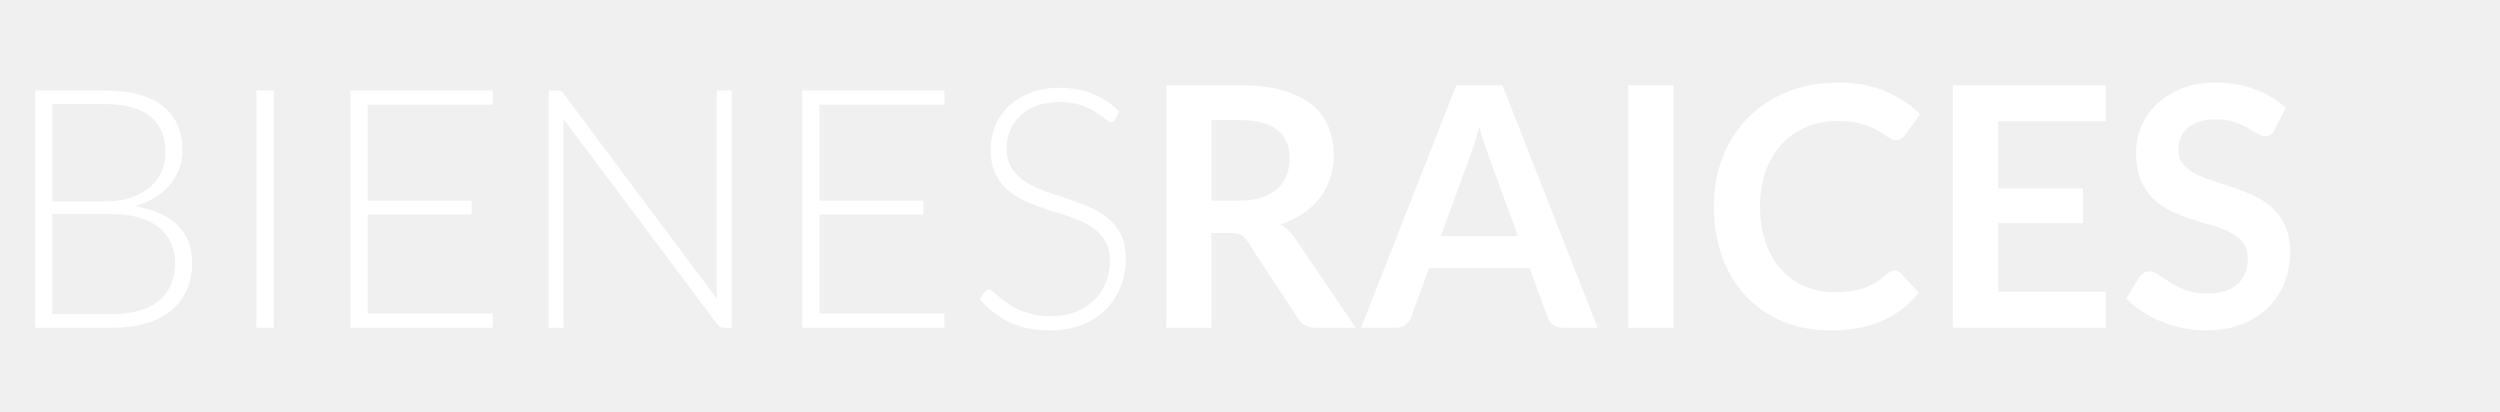
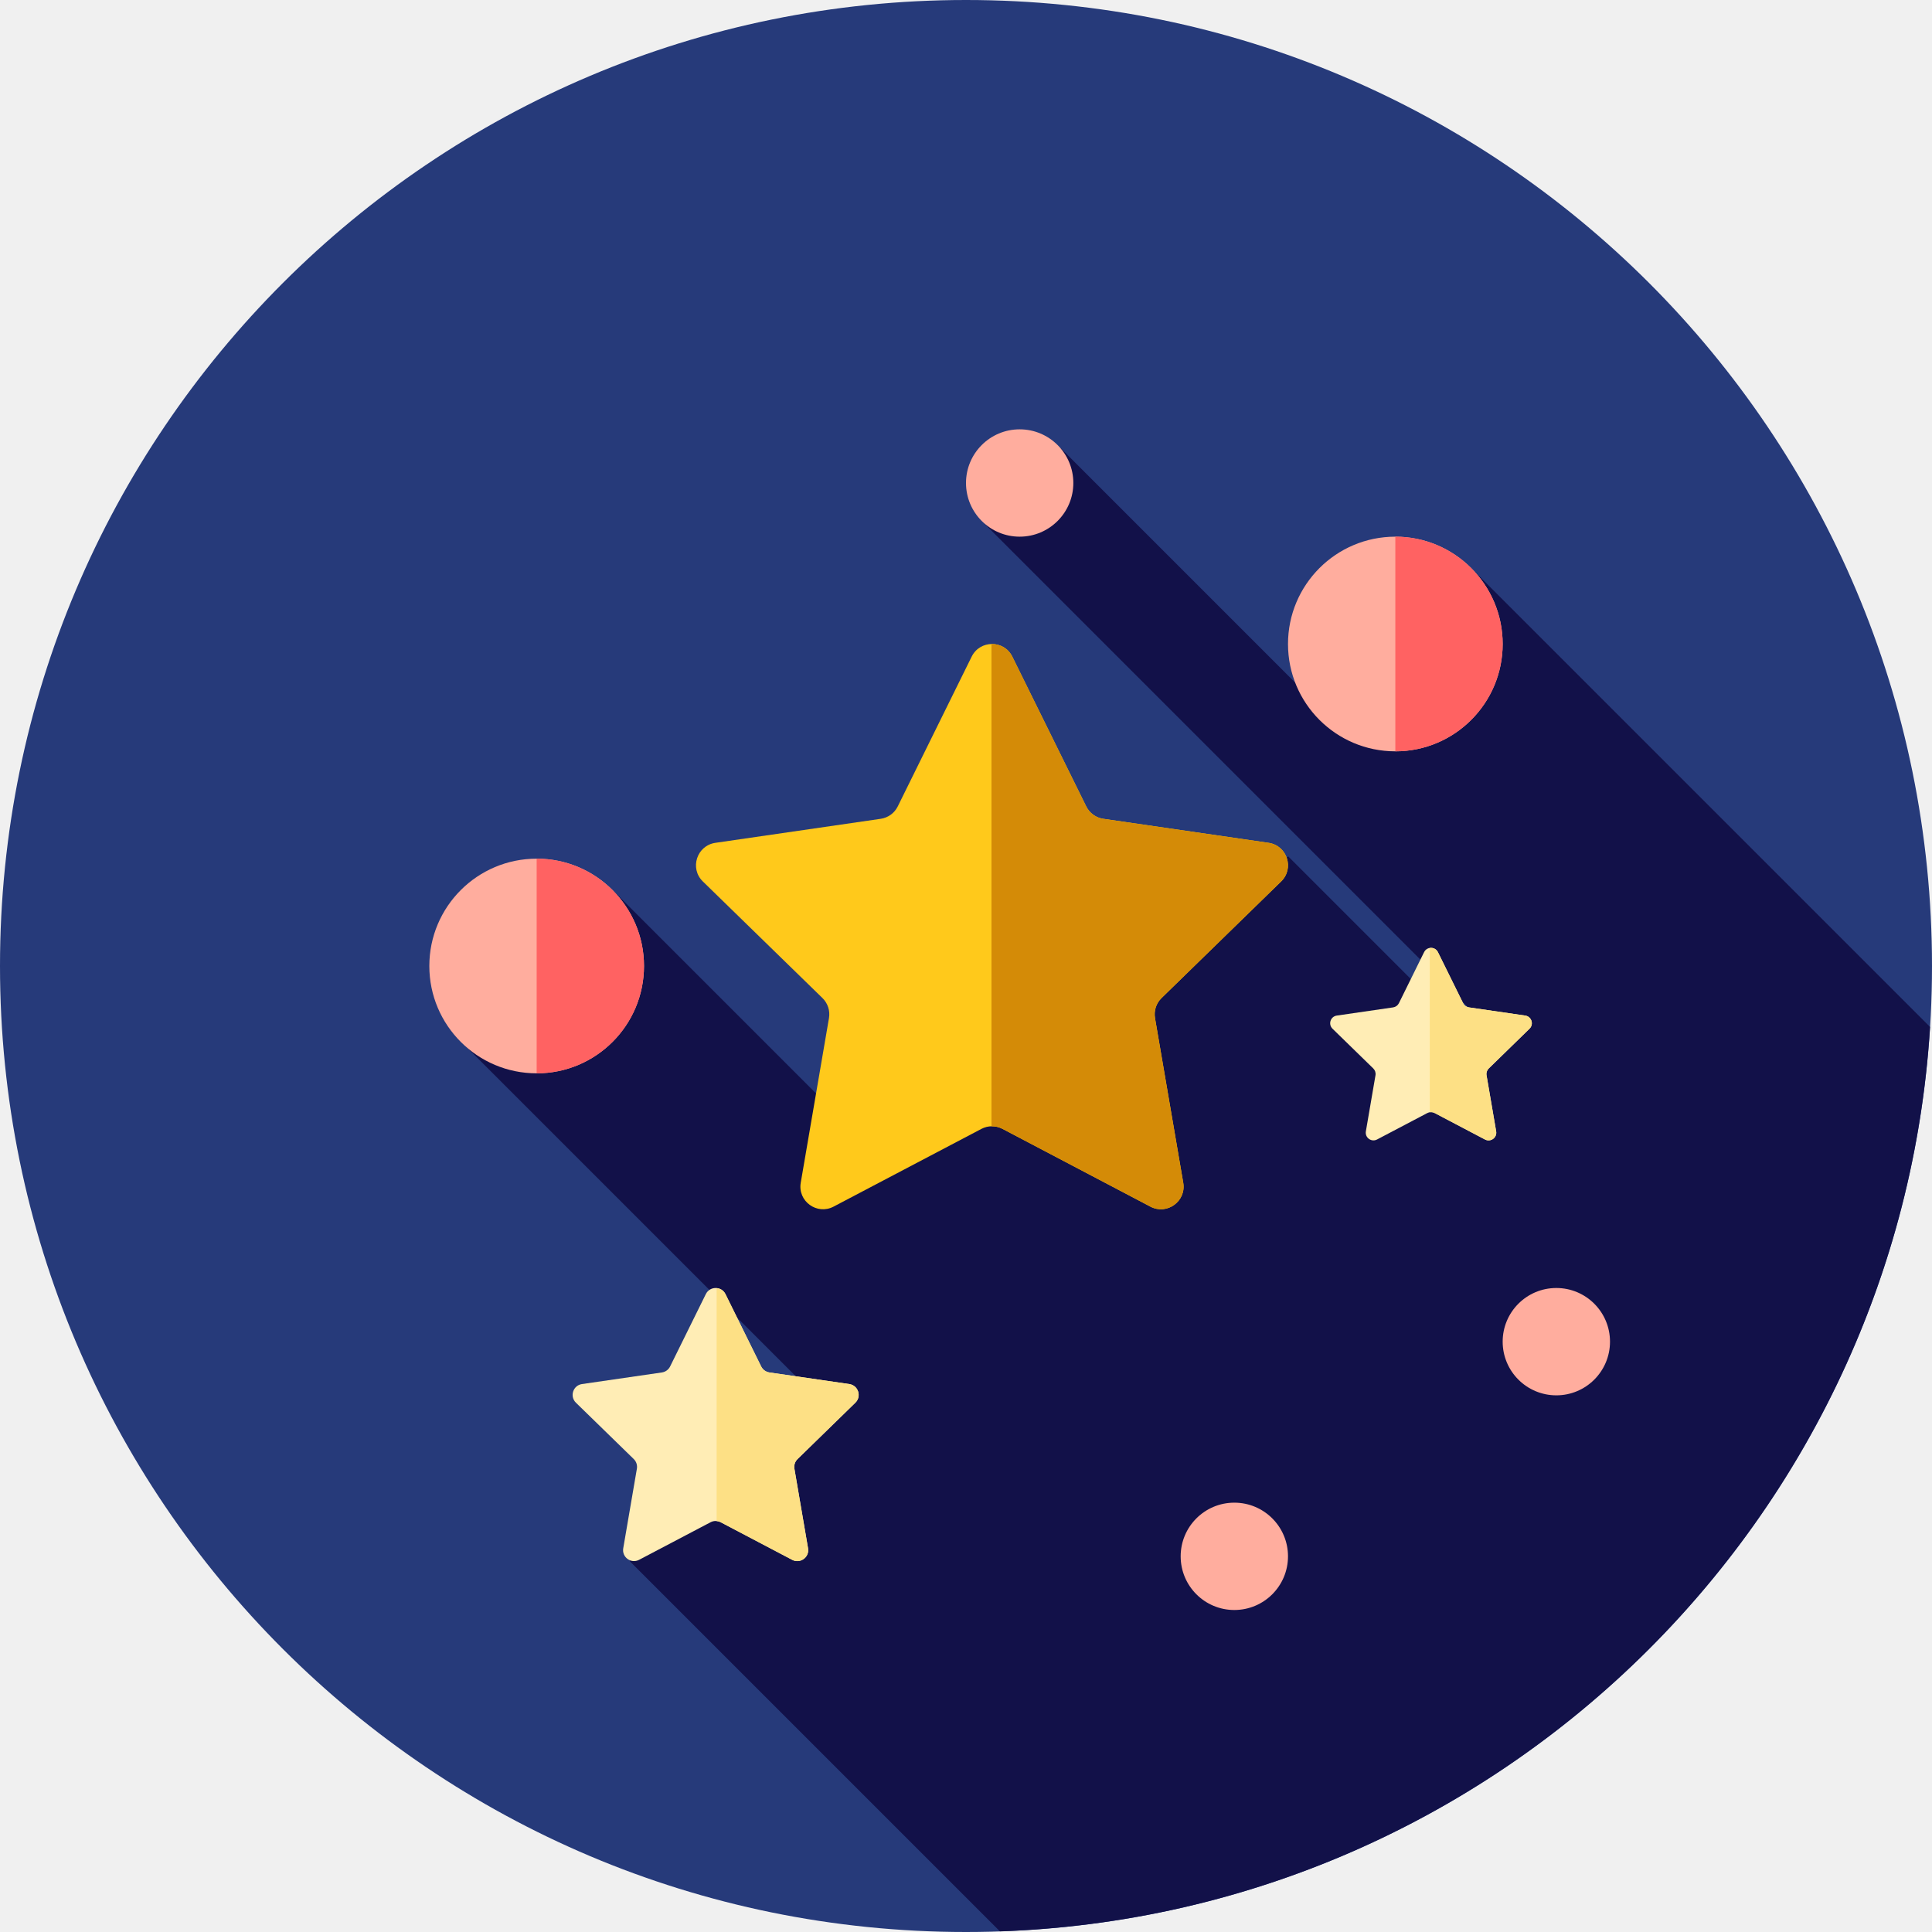
- <svg xmlns="http://www.w3.org/2000/svg" version="1.1" id="Capa_1" x="0px" y="0px" width="328px" height="54px" viewBox="0 0 328 54" enable-background="new 0 0 328 54" xml:space="preserve">
-   <g enable-background="new    ">
-     <path fill="#FFFFFF" d="M4.62,43V11.87h8.954c1.774,0,3.311,0.176,4.609,0.528c1.298,0.352,2.372,0.868,3.223,1.551   c0.851,0.682,1.485,1.515,1.903,2.497s0.627,2.098,0.627,3.344c0,0.821-0.143,1.613-0.429,2.376   c-0.286,0.763-0.7,1.467-1.243,2.112c-0.543,0.646-1.207,1.206-1.991,1.683s-1.683,0.84-2.695,1.089   c2.449,0.367,4.334,1.181,5.654,2.442s1.98,2.926,1.98,4.994c0,1.319-0.235,2.508-0.704,3.563   c-0.469,1.057-1.151,1.951-2.046,2.685s-1.995,1.294-3.3,1.683C17.856,42.806,16.375,43,14.718,43H4.62z M6.864,26.434h6.754   c1.437,0,2.665-0.183,3.685-0.55c1.019-0.366,1.855-0.851,2.508-1.452c0.652-0.601,1.133-1.283,1.441-2.046   c0.308-0.762,0.462-1.547,0.462-2.354c0-2.098-0.664-3.686-1.991-4.764c-1.328-1.077-3.377-1.616-6.149-1.616h-6.71V26.434z    M6.864,28.084v13.112h7.81c2.743,0,4.811-0.591,6.204-1.771c1.393-1.181,2.09-2.841,2.09-4.982c0-0.982-0.187-1.866-0.561-2.651   c-0.374-0.784-0.913-1.452-1.617-2.002s-1.57-0.972-2.596-1.265c-1.027-0.294-2.193-0.44-3.498-0.44H6.864z" />
-     <path fill="#FFFFFF" d="M35.904,43h-2.266V11.87h2.266V43z" />
-     <path fill="#FFFFFF" d="M64.635,11.87v1.87h-16.39v12.584h13.64v1.826h-13.64V41.13h16.39V43H45.979V11.87H64.635z" />
-     <path fill="#FFFFFF" d="M73.567,11.947c0.117,0.052,0.242,0.165,0.374,0.341L94.093,39.26c-0.044-0.439-0.066-0.865-0.066-1.275   V11.87h1.98V43h-1.078c-0.337,0-0.609-0.146-0.814-0.44l-20.24-27.016c0.044,0.44,0.066,0.858,0.066,1.254V43h-1.958V11.87h1.1   C73.288,11.87,73.449,11.896,73.567,11.947z" />
-     <path fill="#FFFFFF" d="M123.903,11.87v1.87h-16.39v12.584h13.64v1.826h-13.64V41.13h16.39V43h-18.656V11.87H123.903z" />
-     <path fill="#FFFFFF" d="M146.32,15.654c-0.132,0.249-0.323,0.374-0.572,0.374c-0.191,0-0.438-0.136-0.74-0.407   s-0.71-0.572-1.225-0.902c-0.515-0.33-1.159-0.634-1.931-0.913c-0.772-0.278-1.725-0.418-2.858-0.418   c-1.133,0-2.13,0.162-2.991,0.484c-0.86,0.322-1.582,0.763-2.163,1.32c-0.581,0.558-1.022,1.202-1.324,1.936   s-0.452,1.504-0.452,2.311c0,1.056,0.224,1.929,0.671,2.617c0.448,0.689,1.04,1.276,1.774,1.761c0.734,0.483,1.568,0.891,2.5,1.221   s1.891,0.656,2.875,0.979c0.984,0.323,1.942,0.679,2.875,1.067s1.766,0.877,2.5,1.463c0.734,0.587,1.325,1.31,1.773,2.167   c0.448,0.858,0.672,1.925,0.672,3.201c0,1.306-0.224,2.534-0.671,3.685c-0.447,1.152-1.096,2.153-1.947,3.003   c-0.851,0.852-1.892,1.522-3.124,2.014s-2.64,0.736-4.224,0.736c-2.053,0-3.821-0.362-5.302-1.089   c-1.481-0.726-2.78-1.719-3.894-2.98l0.616-0.968c0.176-0.221,0.381-0.33,0.616-0.33c0.132,0,0.301,0.088,0.507,0.264   s0.455,0.393,0.749,0.649c0.293,0.256,0.646,0.535,1.057,0.836s0.889,0.579,1.432,0.836c0.543,0.257,1.167,0.473,1.873,0.648   s1.505,0.265,2.401,0.265c1.234,0,2.335-0.188,3.305-0.562s1.788-0.884,2.457-1.529c0.668-0.645,1.178-1.411,1.531-2.299   c0.352-0.887,0.528-1.837,0.528-2.849c0-1.101-0.224-2.006-0.672-2.717c-0.448-0.712-1.04-1.306-1.774-1.782   c-0.734-0.477-1.568-0.876-2.5-1.199c-0.932-0.322-1.891-0.638-2.875-0.946c-0.984-0.308-1.942-0.652-2.875-1.033   c-0.933-0.382-1.766-0.869-2.5-1.464c-0.735-0.594-1.326-1.334-1.774-2.222c-0.448-0.887-0.671-1.998-0.671-3.333   c0-1.041,0.198-2.046,0.594-3.014c0.397-0.968,0.977-1.822,1.741-2.563c0.764-0.74,1.708-1.334,2.831-1.781   s2.405-0.672,3.844-0.672c1.616,0,3.066,0.257,4.351,0.771s2.456,1.298,3.512,2.354L146.32,15.654z" />
-   </g>
-   <g enable-background="new    ">
-     <path fill="#FFFFFF" d="M158.948,30.57V43h-5.918V11.188h9.702c2.17,0,4.03,0.224,5.577,0.671c1.548,0.447,2.816,1.074,3.807,1.881   s1.716,1.771,2.178,2.893s0.693,2.358,0.693,3.707c0,1.071-0.158,2.083-0.473,3.036c-0.316,0.953-0.771,1.818-1.365,2.596   c-0.594,0.778-1.326,1.46-2.199,2.046c-0.873,0.587-1.867,1.057-2.98,1.408c0.748,0.426,1.393,1.034,1.936,1.826L177.868,43h-5.324   c-0.513,0-0.95-0.103-1.309-0.308c-0.36-0.206-0.664-0.499-0.913-0.881l-6.688-10.186c-0.25-0.381-0.525-0.652-0.825-0.814   c-0.301-0.161-0.745-0.241-1.331-0.241H158.948z M158.948,26.324h3.696c1.115,0,2.086-0.14,2.915-0.418   c0.829-0.278,1.511-0.664,2.047-1.155c0.535-0.491,0.935-1.074,1.199-1.749c0.264-0.675,0.396-1.415,0.396-2.222   c0-1.613-0.532-2.853-1.595-3.719c-1.064-0.864-2.688-1.298-4.874-1.298h-3.784V26.324z" />
-     <path fill="#FFFFFF" d="M209.613,43h-4.575c-0.514,0-0.935-0.128-1.265-0.385s-0.568-0.575-0.715-0.957l-2.377-6.49h-13.178   l-2.376,6.49c-0.118,0.337-0.349,0.646-0.692,0.924C184.09,42.86,183.668,43,183.17,43h-4.598l12.496-31.812h6.05L209.613,43z    M189.021,30.988h10.143l-3.872-10.582c-0.177-0.47-0.37-1.023-0.583-1.661s-0.422-1.331-0.627-2.079   c-0.205,0.748-0.407,1.444-0.605,2.09c-0.197,0.646-0.393,1.21-0.582,1.694L189.021,30.988z" />
-     <path fill="#FFFFFF" d="M219.558,43h-5.94V11.188h5.94V43z" />
-     <path fill="#FFFFFF" d="M248.576,35.498c0.322,0,0.601,0.125,0.836,0.374l2.332,2.53c-1.291,1.599-2.879,2.823-4.764,3.674   s-4.146,1.275-6.787,1.275c-2.361,0-4.484-0.402-6.369-1.21c-1.885-0.806-3.494-1.928-4.828-3.365   c-1.336-1.438-2.358-3.153-3.069-5.148c-0.712-1.994-1.067-4.173-1.067-6.534c0-2.391,0.396-4.579,1.188-6.566   c0.793-1.987,1.907-3.7,3.345-5.138c1.437-1.437,3.157-2.555,5.159-3.354s4.213-1.199,6.633-1.199c2.361,0,4.426,0.378,6.193,1.133   c1.768,0.756,3.281,1.757,4.543,3.003l-1.98,2.75c-0.117,0.177-0.268,0.33-0.451,0.462c-0.184,0.133-0.436,0.198-0.759,0.198   c-0.337,0-0.683-0.132-1.034-0.396c-0.352-0.265-0.799-0.551-1.342-0.858s-1.229-0.594-2.057-0.858   c-0.829-0.264-1.881-0.396-3.157-0.396c-1.496,0-2.871,0.261-4.125,0.781s-2.332,1.265-3.233,2.232   c-0.902,0.969-1.606,2.146-2.113,3.531c-0.506,1.386-0.758,2.944-0.758,4.675c0,1.79,0.252,3.381,0.758,4.774   c0.507,1.394,1.191,2.566,2.058,3.52c0.865,0.954,1.884,1.684,3.058,2.189s2.436,0.759,3.784,0.759   c0.807,0,1.536-0.044,2.189-0.132c0.652-0.088,1.254-0.228,1.804-0.418c0.551-0.19,1.07-0.437,1.562-0.737   c0.49-0.3,0.979-0.671,1.463-1.11c0.146-0.133,0.301-0.238,0.461-0.319C248.209,35.538,248.385,35.498,248.576,35.498z" />
-     <path fill="#FFFFFF" d="M276.273,11.188v4.708h-14.103v8.821h11.11v4.555h-11.11v8.997h14.103V43h-20.064V11.188H276.273z" />
-     <path fill="#FFFFFF" d="M298.449,16.974c-0.162,0.323-0.35,0.551-0.562,0.683c-0.213,0.132-0.466,0.197-0.759,0.197   c-0.294,0-0.624-0.113-0.99-0.341c-0.367-0.227-0.8-0.479-1.299-0.759c-0.498-0.278-1.081-0.531-1.748-0.759   c-0.668-0.228-1.456-0.341-2.365-0.341c-0.822,0-1.537,0.099-2.145,0.297c-0.609,0.198-1.123,0.473-1.541,0.825   c-0.418,0.352-0.729,0.773-0.935,1.265c-0.206,0.491-0.308,1.03-0.308,1.617c0,0.748,0.209,1.371,0.627,1.87   c0.418,0.498,0.971,0.924,1.66,1.275c0.689,0.353,1.475,0.668,2.354,0.946s1.778,0.576,2.695,0.891   c0.916,0.316,1.815,0.683,2.694,1.101c0.881,0.418,1.665,0.945,2.354,1.584c0.688,0.638,1.243,1.419,1.661,2.343   s0.627,2.046,0.627,3.366c0,1.438-0.246,2.783-0.737,4.037s-1.21,2.347-2.155,3.277c-0.947,0.932-2.102,1.665-3.465,2.2   c-1.365,0.535-2.927,0.803-4.687,0.803c-1.013,0-2.01-0.099-2.992-0.297c-0.983-0.197-1.925-0.479-2.827-0.847   c-0.902-0.366-1.746-0.807-2.529-1.32c-0.785-0.513-1.485-1.085-2.102-1.716l1.716-2.838c0.161-0.205,0.355-0.377,0.583-0.517   s0.48-0.209,0.76-0.209c0.365,0,0.762,0.15,1.188,0.45c0.426,0.301,0.928,0.635,1.507,1.001c0.579,0.367,1.261,0.701,2.046,1.001   c0.785,0.301,1.727,0.451,2.827,0.451c1.687,0,2.992-0.399,3.916-1.198c0.924-0.8,1.386-1.947,1.386-3.443   c0-0.836-0.209-1.519-0.627-2.046c-0.418-0.528-0.972-0.972-1.66-1.331c-0.689-0.359-1.475-0.664-2.354-0.913   s-1.774-0.521-2.685-0.814c-0.909-0.293-1.804-0.645-2.684-1.056c-0.88-0.41-1.664-0.946-2.354-1.606   c-0.689-0.659-1.244-1.484-1.662-2.475s-0.627-2.211-0.627-3.663c0-1.158,0.231-2.288,0.693-3.388   c0.463-1.101,1.137-2.075,2.024-2.926s1.976-1.533,3.267-2.046c1.291-0.514,2.765-0.771,4.422-0.771   c1.877,0,3.608,0.294,5.192,0.88c1.584,0.587,2.933,1.408,4.048,2.464L298.449,16.974z" />
+ <svg xmlns="http://www.w3.org/2000/svg" height="256px" width="256px" version="1.1" id="Layer_1" viewBox="0 0 512.00 512.00" xml:space="preserve" fill="#000000" stroke="#000000" stroke-width="0.005">
+   <g id="SVGRepo_bgCarrier" stroke-width="0" />
+   <g id="SVGRepo_tracerCarrier" stroke-linecap="round" stroke-linejoin="round" stroke="#CCCCCC" stroke-width="54.272" />
+   <g id="SVGRepo_iconCarrier">
+     <g>
+       <g>
+         <circle style="fill:#263A7A;" cx="256" cy="256" r="256" />
+       </g>
+       <path style="fill:#121149;" d="M390.971,151.636l-37.848,39.153l-71.983-71.983l-20.109,20.109l138.037,138.037 c-1.657,0.931-3.337,1.815-5.06,2.62l-52.61-52.61l-109.203,78.748l-69.458-69.458l-39.412,40.913l98.211,98.211l-54.679,38.321 l98.128,98.128c131.843-4.551,238.345-108.784,246.493-239.681L390.971,151.636z" />
+       <g>
+         <circle style="fill:#FFAD9E;" cx="369.778" cy="170.667" r="28.444" />
+       </g>
+       <g>
+         <path style="fill:#FF6262;" d="M369.778,142.222c15.71,0,28.444,12.734,28.444,28.444s-12.734,28.444-28.444,28.444V142.222z" />
+       </g>
+       <g>
+         <circle style="fill:#FFAD9E;" cx="142.222" cy="256" r="28.444" />
+       </g>
+       <g>
+         <path style="fill:#FF6262;" d="M142.222,227.556c15.71,0,28.444,12.734,28.444,28.444s-12.734,28.444-28.444,28.444V227.556z" />
+       </g>
+       <g>
+         <circle style="fill:#FFAD9E;" cx="270.222" cy="128" r="14.222" />
+       </g>
+       <g>
+         <circle style="fill:#FFAD9E;" cx="327.111" cy="412.444" r="14.222" />
+       </g>
+       <g>
+         <path style="fill:#FFC91B;" d="M268.269,174.011l19.592,39.7c0.874,1.77,2.563,2.998,4.518,3.282l43.81,6.366 c4.922,0.715,6.887,6.763,3.325,10.235l-31.701,30.901c-1.414,1.379-2.06,3.365-1.726,5.311l7.483,43.634 c0.841,4.901-4.305,8.64-8.706,6.325l-39.186-20.601c-1.748-0.919-3.836-0.919-5.584,0l-39.184,20.601 c-4.403,2.313-9.547-1.424-8.706-6.325l7.483-43.634c0.334-1.946-0.312-3.932-1.726-5.311l-31.701-30.901 c-3.562-3.472-1.596-9.519,3.325-10.235l43.81-6.366c1.955-0.284,3.644-1.512,4.518-3.282l19.592-39.7 C259.708,169.551,266.068,169.551,268.269,174.011z" />
+       </g>
+       <g>
+         <path style="fill:#D48B07;" d="M339.515,233.594c3.562-3.472,1.596-9.519-3.325-10.235l-43.81-6.366 c-1.955-0.284-3.644-1.512-4.518-3.282l-19.592-39.7c-1.124-2.277-3.331-3.384-5.517-3.336v127.816 c1.005-0.022,2.012,0.191,2.927,0.672l39.186,20.601c4.403,2.313,9.547-1.424,8.706-6.325l-7.483-43.634 c-0.334-1.946,0.312-3.932,1.726-5.311L339.515,233.594z" />
+       </g>
+       <g>
+         <circle style="fill:#FFAD9E;" cx="412.444" cy="355.556" r="14.222" />
+       </g>
+       <g>
+         <path style="fill:#FFEDB5;" d="M381.066,252.328l6.673,13.522c0.298,0.603,0.874,1.021,1.539,1.119l14.922,2.169 c1.676,0.243,2.346,2.303,1.133,3.486l-10.799,10.526c-0.481,0.469-0.702,1.146-0.588,1.808l2.55,14.862 c0.286,1.67-1.465,2.943-2.965,2.155l-13.348-7.018c-0.595-0.314-1.307-0.314-1.901,0l-13.348,7.018 c-1.5,0.788-3.251-0.484-2.965-2.155l2.55-14.862c0.114-0.664-0.107-1.339-0.588-1.808l-10.799-10.526 c-1.214-1.183-0.543-3.243,1.133-3.486l14.922-2.169c0.665-0.097,1.241-0.515,1.539-1.119l6.673-13.522 C378.151,250.809,380.316,250.809,381.066,252.328z" />
+       </g>
+       <g>
+         <path style="fill:#FDE085;" d="M405.335,272.624c1.214-1.183,0.543-3.243-1.133-3.486l-14.922-2.169 c-0.665-0.097-1.241-0.515-1.539-1.119l-6.673-13.522c-0.433-0.876-1.334-1.231-2.165-1.095v43.53 c0.434-0.072,0.884-0.016,1.284,0.195l13.348,7.018c1.5,0.788,3.251-0.484,2.965-2.155l-2.55-14.862 c-0.114-0.664,0.107-1.339,0.588-1.808L405.335,272.624z" />
+       </g>
+       <g>
+         <path style="fill:#FFEDB5;" d="M192.255,342.949l9.466,19.18c0.422,0.855,1.238,1.448,2.182,1.586l21.166,3.075 c2.377,0.345,3.327,3.267,1.607,4.944l-15.317,14.929c-0.683,0.665-0.995,1.626-0.834,2.565l3.615,21.082 c0.407,2.369-2.079,4.174-4.206,3.056l-18.932-9.954c-0.845-0.445-1.853-0.445-2.698,0l-18.932,9.954 c-2.127,1.119-4.613-0.688-4.206-3.056l3.615-21.082c0.162-0.941-0.15-1.9-0.834-2.565l-15.317-14.929 c-1.72-1.677-0.771-4.599,1.607-4.944l21.166-3.075c0.945-0.138,1.76-0.731,2.182-1.586l9.466-19.18 C188.119,340.795,191.191,340.795,192.255,342.949z" />
+       </g>
+       <g>
+         <path style="fill:#FDE085;" d="M226.676,371.736c1.72-1.677,0.771-4.599-1.607-4.944l-21.166-3.075 c-0.945-0.138-1.76-0.731-2.182-1.586l-9.466-19.18c-0.486-0.986-1.395-1.498-2.338-1.581v61.747 c0.374,0.034,0.745,0.121,1.086,0.302l18.932,9.954c2.127,1.119,4.613-0.688,4.206-3.056l-3.615-21.082 c-0.162-0.94,0.15-1.9,0.834-2.565L226.676,371.736z" />
+       </g>
+     </g>
  </g>
</svg>
